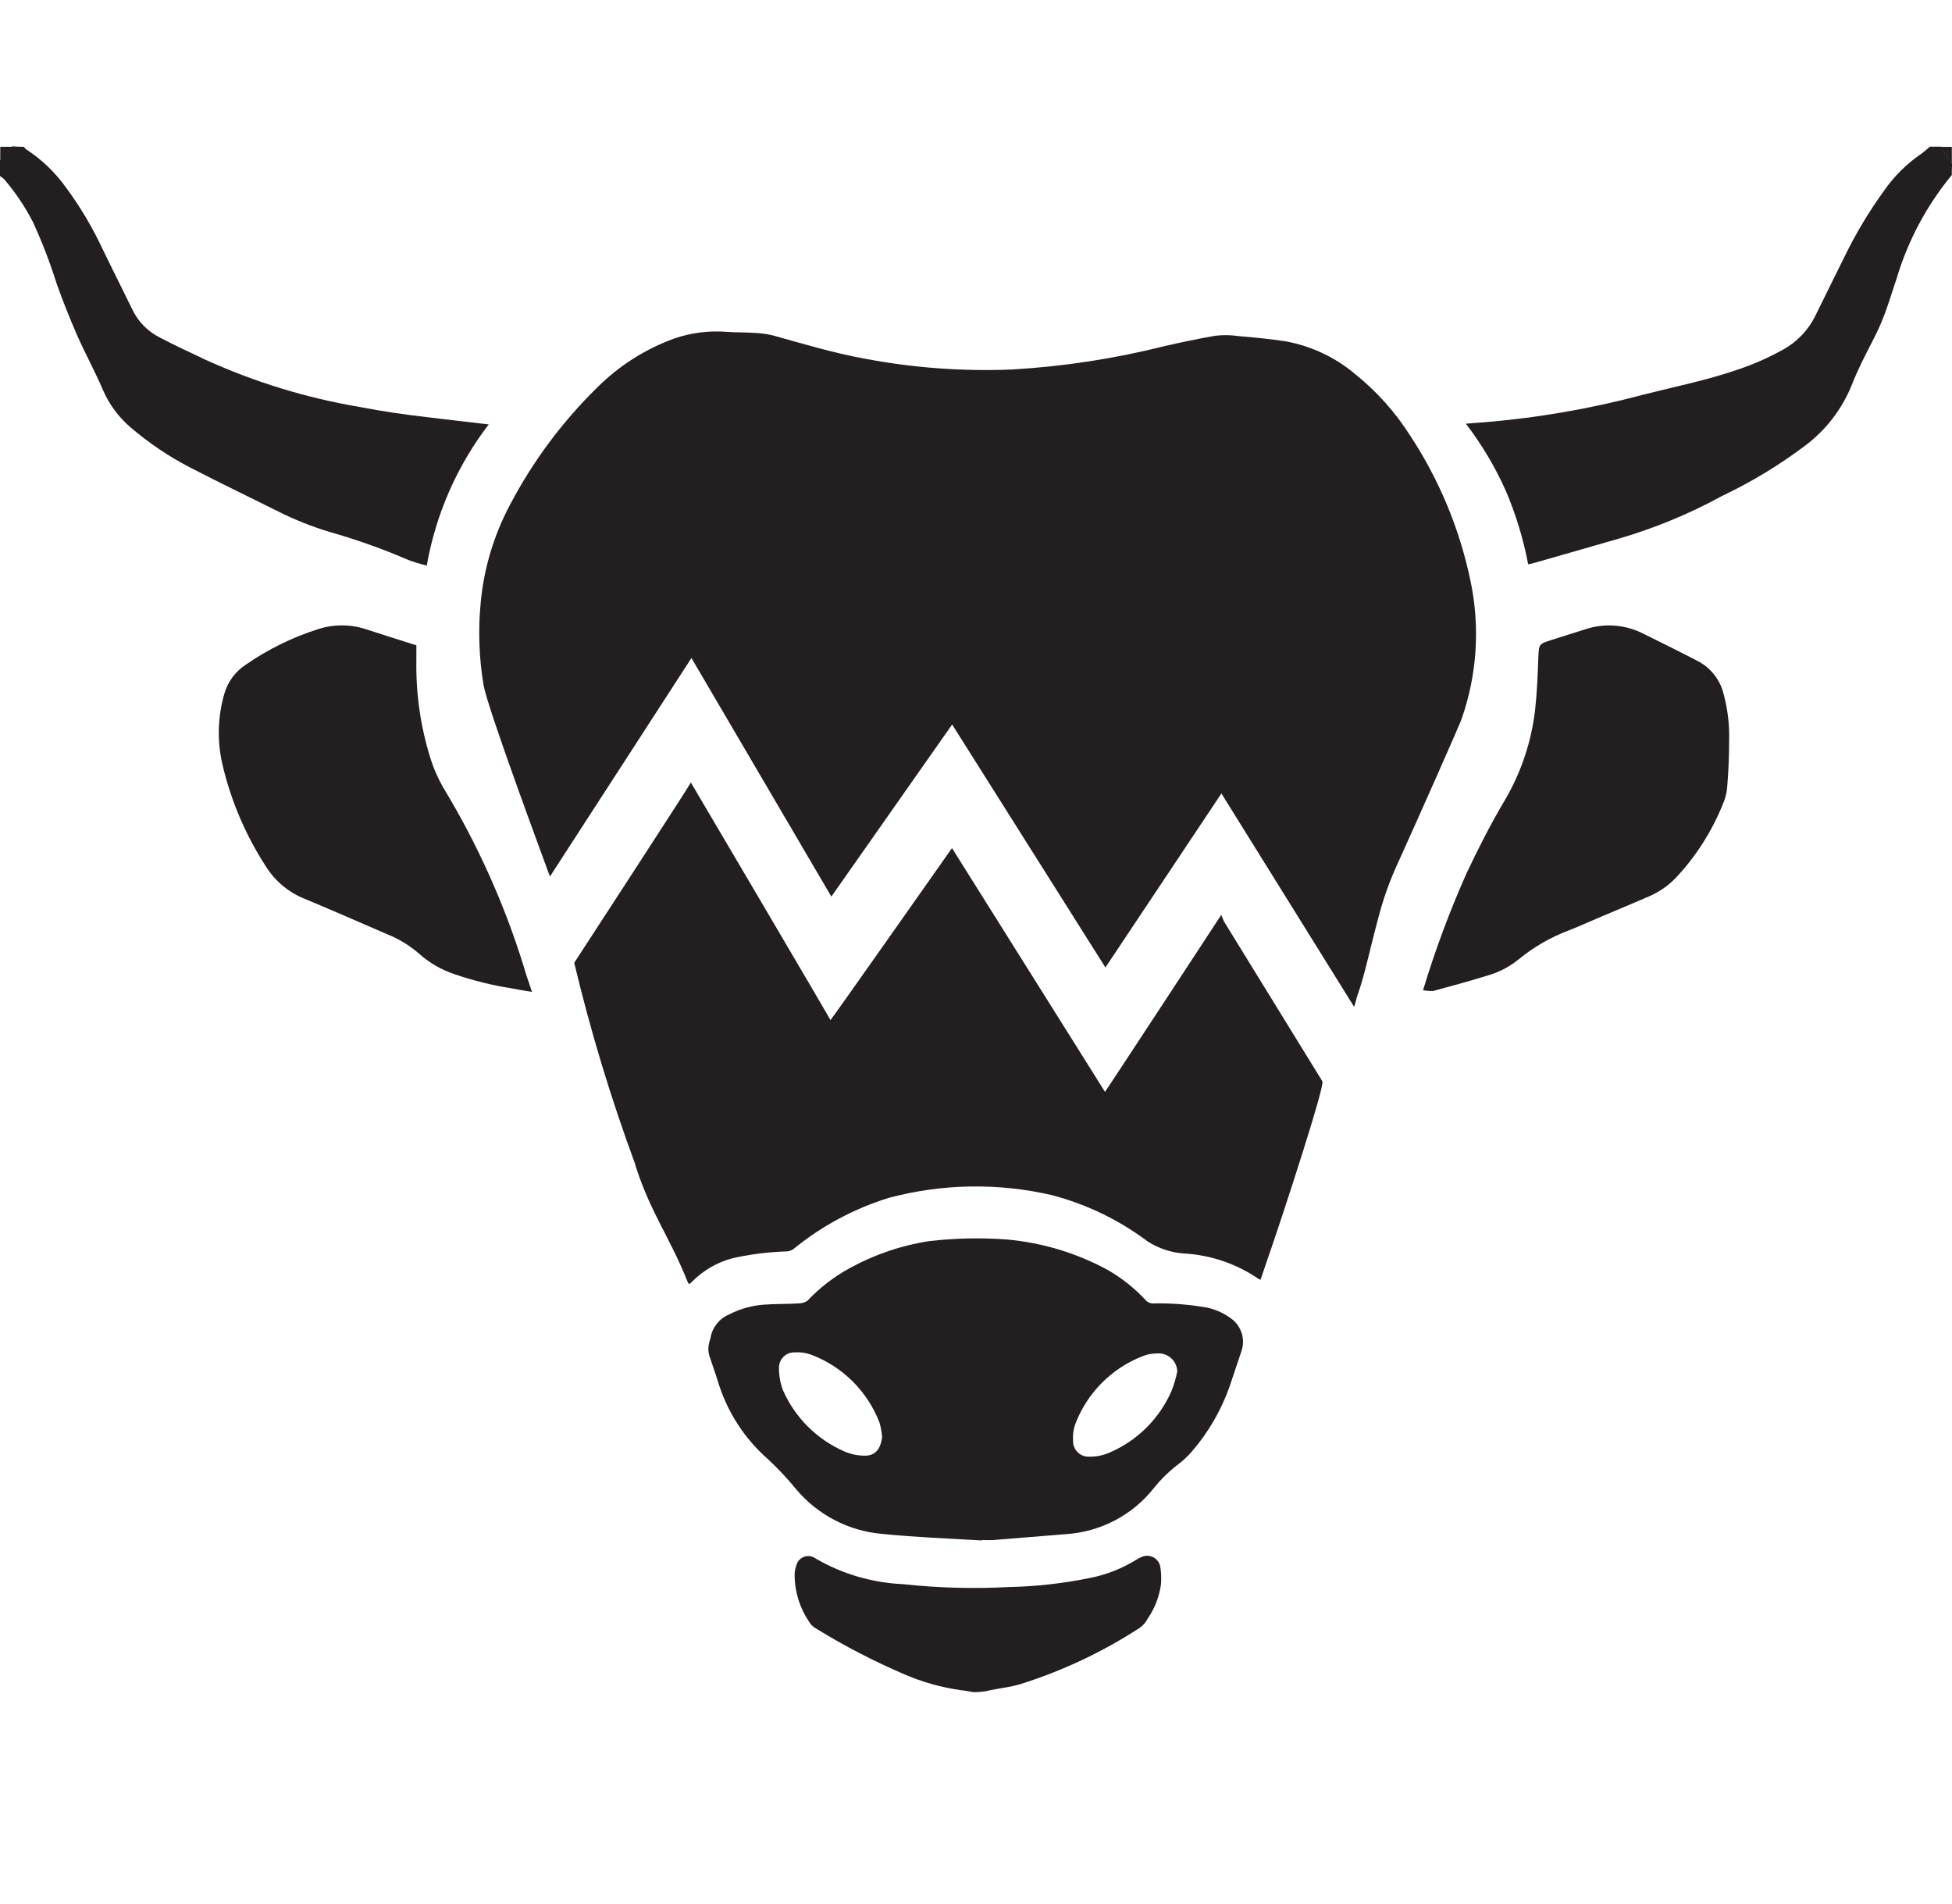
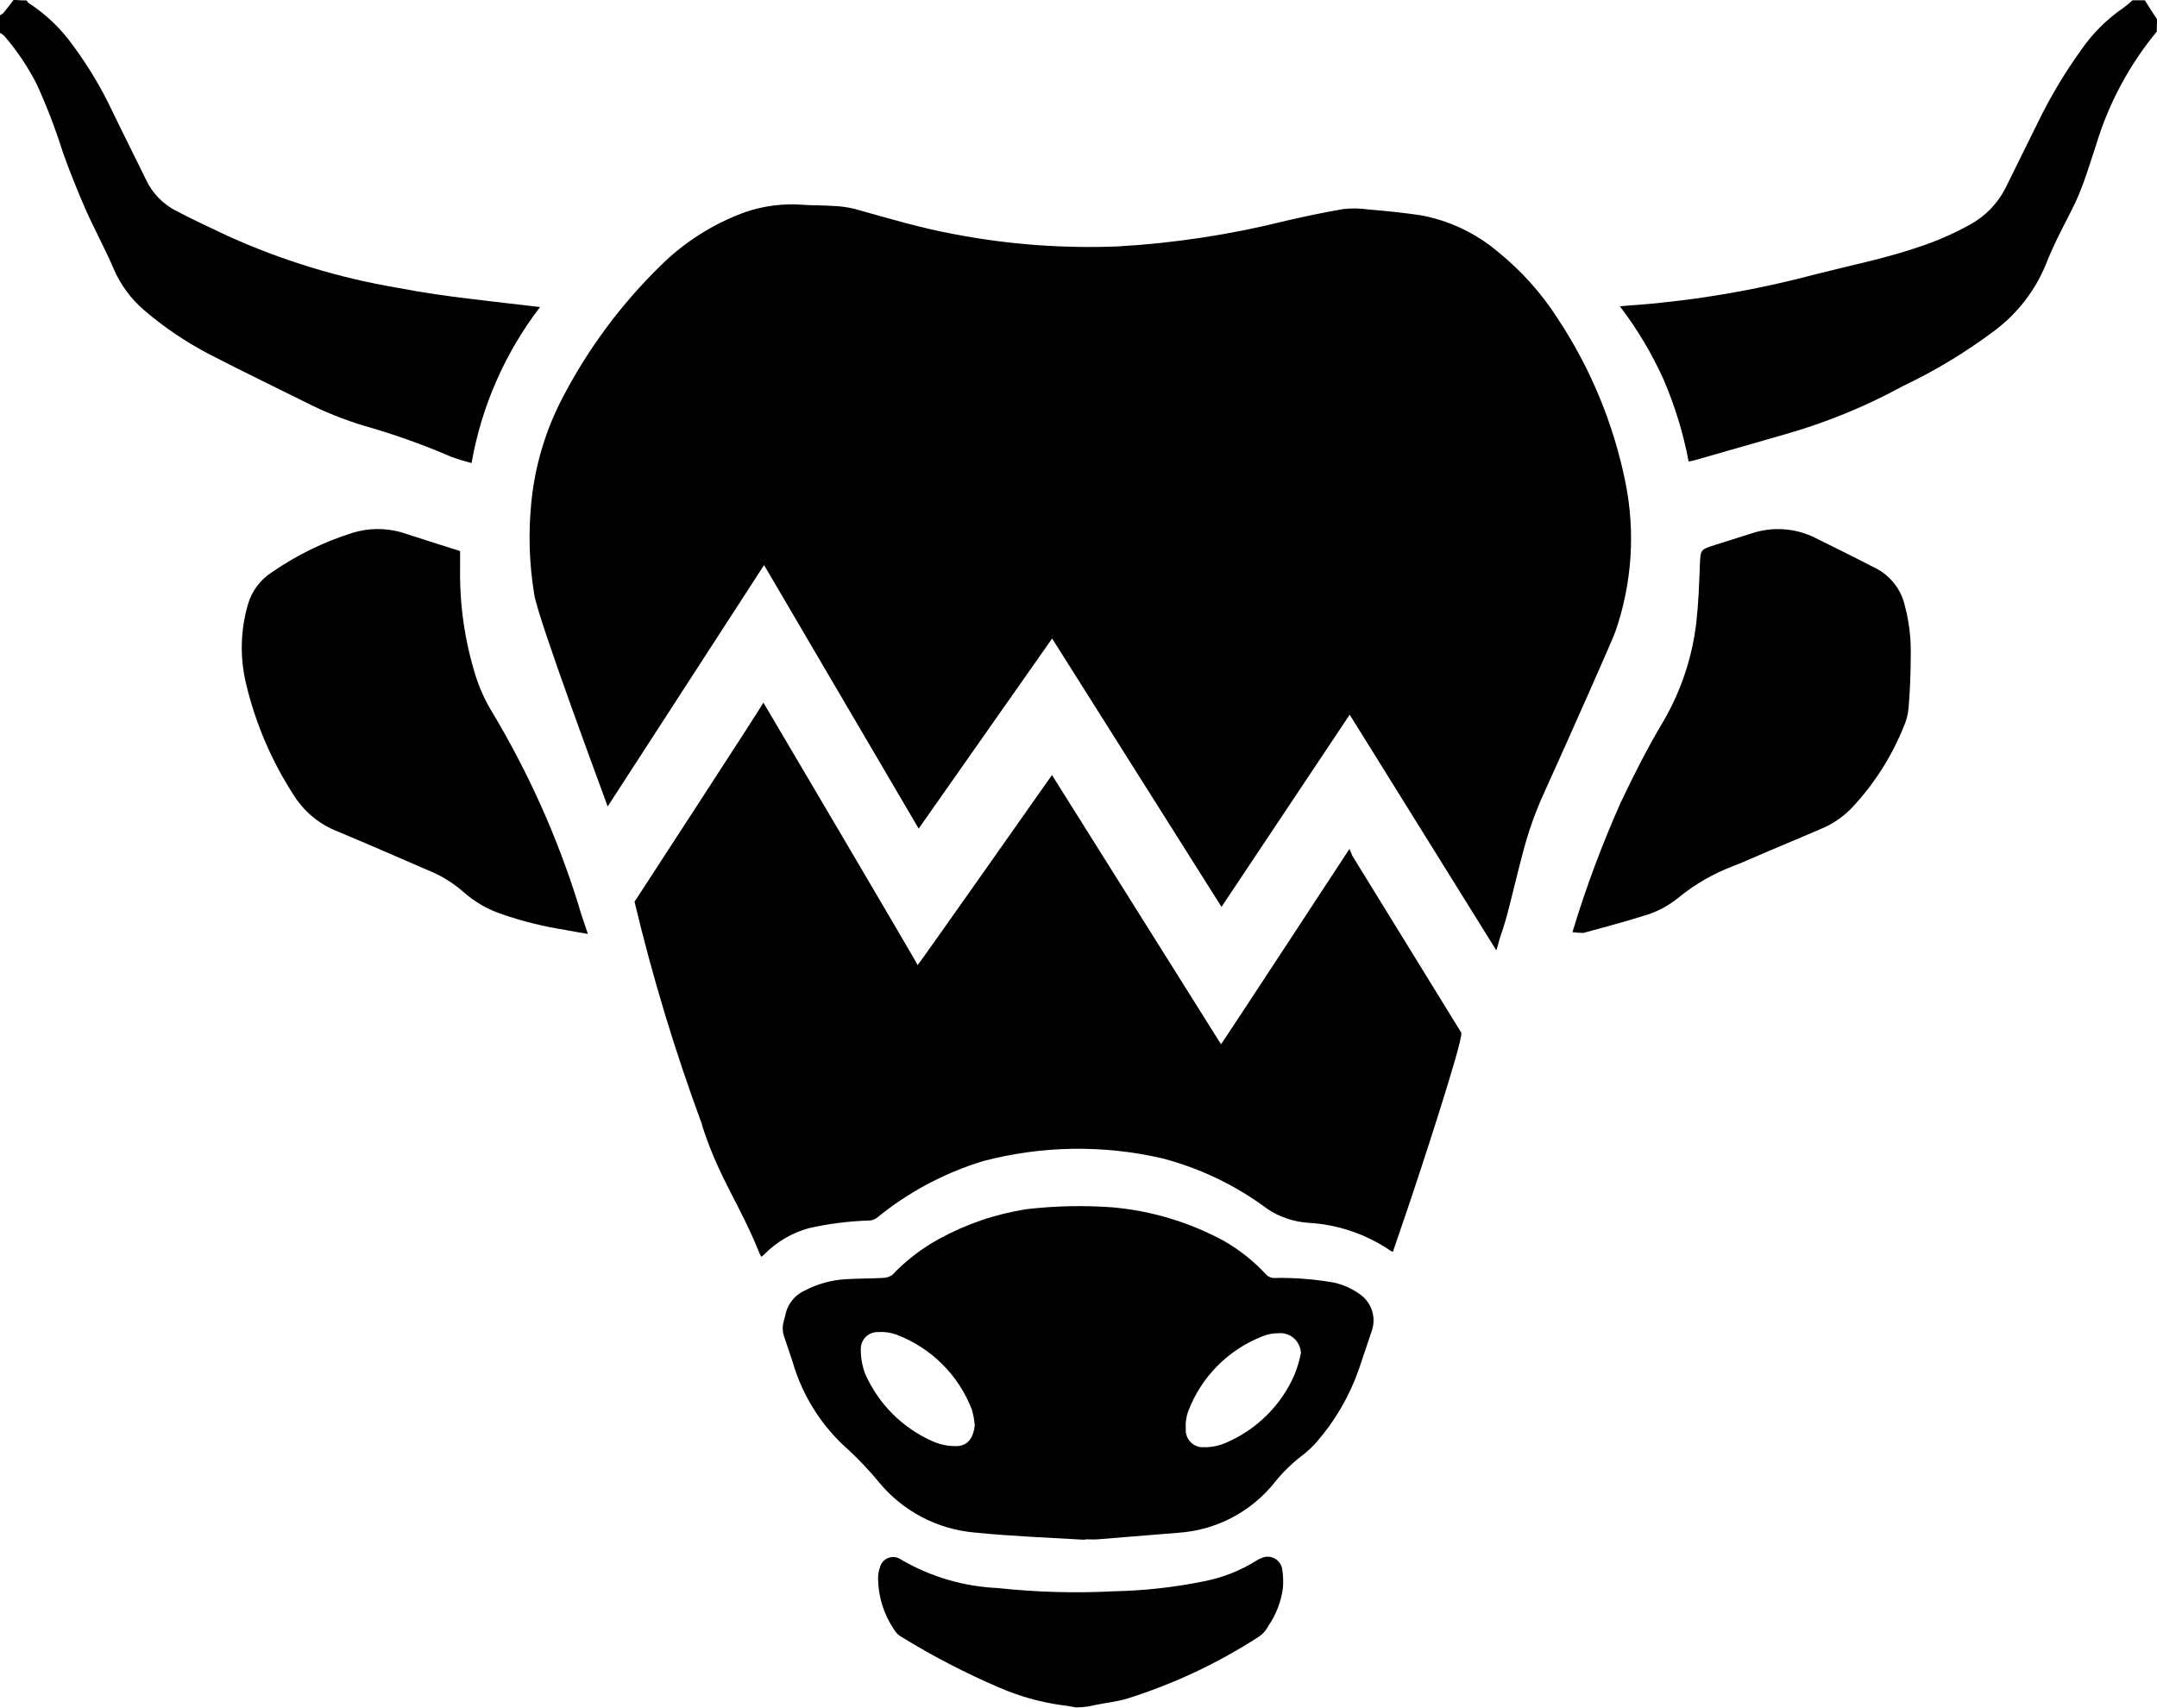
- <svg xmlns="http://www.w3.org/2000/svg" width="40" height="39" viewBox="0 0 40 39">
-   <defs>
-     <style>.a{fill:none;}.b,.c,.d{fill:#231f20;}.c{stroke:red;}.c,.d{stroke-miterlimit:10;}.d{stroke:#000;}</style>
-   </defs>
-   <g transform="translate(-166 -827)">
-     <path class="a" d="M0,0H39V39H0Z" transform="translate(167 827)" />
-     <g transform="translate(0 36)">
-       <path class="b" d="M2263.359,311.985a6.034,6.034,0,0,0-1.129,2.114l-.161.49a4.99,4.99,0,0,1-.336.8c-.155.3-.309.6-.43.912a2.912,2.912,0,0,1-.941,1.222,9.845,9.845,0,0,1-1.705,1.034,10.622,10.622,0,0,1-2.2.9c-.543.155-1.094.316-1.638.47a1.439,1.439,0,0,1-.141.033,7.3,7.3,0,0,0-.463-1.517,6.891,6.891,0,0,0-.813-1.363c.135-.013.235-.02.342-.027a18.507,18.507,0,0,0,3.3-.57c.631-.161,1.275-.289,1.893-.5a5.485,5.485,0,0,0,.954-.416,1.594,1.594,0,0,0,.665-.685c.194-.4.4-.806.6-1.215a9.043,9.043,0,0,1,.806-1.349,3,3,0,0,1,.786-.779c.054-.04.108-.088.162-.135h.228c.073.121.147.234.228.356C2263.359,311.837,2263.359,311.91,2263.359,311.985Z" transform="translate(-2057.363 482.601)" />
-       <path class="b" d="M-.911,311.308c.013.013.027.033.04.047a3.03,3.03,0,0,1,.833.8,7.289,7.289,0,0,1,.731,1.228c.2.416.409.826.611,1.242a1.245,1.245,0,0,0,.57.59c.309.161.625.309.94.457a12.793,12.793,0,0,0,3.163.967c.5.095.873.148,1.376.208.457.053.786.095,1.262.148a6.646,6.646,0,0,0-1.27,2.893,3.722,3.722,0,0,1-.376-.115,13.063,13.063,0,0,0-1.484-.537,6.593,6.593,0,0,1-1.067-.4c-.645-.322-1.29-.631-1.926-.96a6.372,6.372,0,0,1-1.215-.819,2.1,2.1,0,0,1-.57-.773c-.161-.376-.356-.731-.524-1.108-.148-.342-.289-.691-.416-1.047a10.952,10.952,0,0,0-.49-1.276,4.571,4.571,0,0,0-.59-.879.4.4,0,0,0-.088-.067v-.322a.464.464,0,0,0,.06-.04c.067-.08.135-.168.194-.248A2.323,2.323,0,0,0-.911,311.308Z" transform="translate(167.4 482.7)" />
-       <path class="b" d="M1224.647,2481.877c-.08-.014-.168-.033-.248-.04a4.464,4.464,0,0,1-1.175-.329,13.891,13.891,0,0,1-1.8-.933.38.38,0,0,1-.155-.154,1.716,1.716,0,0,1-.289-.926.57.57,0,0,1,.033-.208.253.253,0,0,1,.4-.148,3.9,3.9,0,0,0,1.786.524,13.5,13.5,0,0,0,2.156.06,9.3,9.3,0,0,0,1.678-.187,2.85,2.85,0,0,0,.954-.376.346.346,0,0,1,.088-.046.274.274,0,0,1,.4.2,1.52,1.52,0,0,1,.013.349,1.616,1.616,0,0,1-.269.7.516.516,0,0,1-.174.2,9.991,9.991,0,0,1-2.437,1.148c-.195.06-.4.08-.6.121-.04.006-.08.02-.121.026A1.59,1.59,0,0,1,1224.647,2481.877Z" transform="translate(-1038.697 -1656.208)" />
-       <path class="b" d="M-.746,311.8c-.067.08-.128.168-.194.248-.013.02-.04.027-.06.04V311.8Z" transform="translate(167.005 482.207)" />
-       <path class="b" d="M2984.128,312.356c-.073-.121-.148-.234-.228-.356h.228Z" transform="translate(-2778.131 482.009)" />
-       <path class="b" d="M743.019,607.585l-2.867-4.888-2.9,4.477c-.033-.1-1.3-3.491-1.363-3.94a6.484,6.484,0,0,1-.053-1.7,5.3,5.3,0,0,1,.59-1.961,9.632,9.632,0,0,1,1.8-2.423,4.326,4.326,0,0,1,1.577-1,2.679,2.679,0,0,1,1.08-.135c.174.013.356.007.53.02a2,2,0,0,1,.409.053c.625.174,1.248.362,1.886.477a13.285,13.285,0,0,0,3.015.221,16.8,16.8,0,0,0,3.115-.477c.349-.08.7-.155,1.054-.215a1.8,1.8,0,0,1,.464.007c.329.027.651.06.974.108a3.073,3.073,0,0,1,1.423.671,5.188,5.188,0,0,1,1.115,1.242,8.6,8.6,0,0,1,1.255,3.028,5.265,5.265,0,0,1-.188,2.792c-.04.121-.886,2.028-1.309,2.96a6.645,6.645,0,0,0-.4,1.122c-.2.751-.276,1.162-.422,1.571-.02.047-.04.161-.073.248l-2.719-4.371-2.377,3.565-3.141-4.978Z" transform="translate(-559.983 201.784)" />
-       <path class="b" d="M894.929,1292.214c.027.06.04.094.053.128l2.021,3.282c.04.135-.806,2.712-1.034,3.377-.08.228-.155.457-.234.685a.11.11,0,0,1-.047-.02,3,3,0,0,0-1.531-.517,1.565,1.565,0,0,1-.738-.248,5.647,5.647,0,0,0-1.961-.947,6.923,6.923,0,0,0-3.33.053,5.79,5.79,0,0,0-1.968,1.054.268.268,0,0,1-.161.047,5.891,5.891,0,0,0-1.094.141,1.844,1.844,0,0,0-.826.484c-.013.013-.033.027-.053.047a.233.233,0,0,1-.033-.053c-.362-.906-.738-1.382-1.047-2.316a.477.477,0,0,1-.027-.095,35.93,35.93,0,0,1-1.248-4.122s2.37-3.638,2.39-3.693c0,0,2.873,4.868,2.86,4.868.013,0,2.491-3.525,2.491-3.525l3.135,4.994C892.546,1295.852,894.929,1292.214,894.929,1292.214Z" transform="translate(-703.904 -482.469)" />
-       <path class="b" d="M1093.909,1996.577c-.685-.04-1.369-.066-2.054-.135a2.589,2.589,0,0,1-1.765-.926,6.158,6.158,0,0,0-.563-.6,3.436,3.436,0,0,1-1.041-1.632c-.053-.168-.115-.336-.168-.5a.5.5,0,0,1-.013-.2,1.293,1.293,0,0,1,.04-.155.631.631,0,0,1,.369-.477,1.849,1.849,0,0,1,.751-.208c.148-.013.57-.013.718-.026a.308.308,0,0,0,.148-.053,3.512,3.512,0,0,1,.873-.671,4.931,4.931,0,0,1,1.625-.55,8.439,8.439,0,0,1,1.591-.033,5.336,5.336,0,0,1,2.054.618,3.3,3.3,0,0,1,.8.638.219.219,0,0,0,.174.053,5.7,5.7,0,0,1,1.081.088,1.293,1.293,0,0,1,.5.234.589.589,0,0,1,.195.658c-.08.241-.161.477-.241.718a4.14,4.14,0,0,1-.78,1.343,1.9,1.9,0,0,1-.3.276,2.822,2.822,0,0,0-.47.463,2.5,2.5,0,0,1-1.8.947l-1.491.121c-.08.006-.161,0-.241,0A.047.047,0,0,1,1093.909,1996.577Zm4-3.47a.382.382,0,0,0-.409-.362.793.793,0,0,0-.309.06,2.413,2.413,0,0,0-1.37,1.383.81.81,0,0,0-.047.336.317.317,0,0,0,.336.336.978.978,0,0,0,.422-.088,2.427,2.427,0,0,0,1.255-1.248A2.244,2.244,0,0,0,1097.911,1993.107Zm-6.049,1.336a1.468,1.468,0,0,0-.053-.282,2.413,2.413,0,0,0-1.4-1.39.809.809,0,0,0-.336-.047.311.311,0,0,0-.323.322,1.257,1.257,0,0,0,.08.45,2.441,2.441,0,0,0,1.255,1.255,1.016,1.016,0,0,0,.4.088C1091.708,1994.852,1091.835,1994.717,1091.862,1994.443Z" transform="translate(-907.785 -1174.017)" />
-       <path class="b" d="M341.574,1054.839c-.161-.027-.289-.047-.416-.073a6.844,6.844,0,0,1-1.168-.289,2.056,2.056,0,0,1-.731-.422,2.263,2.263,0,0,0-.658-.4c-.557-.241-1.108-.483-1.672-.718a1.669,1.669,0,0,1-.806-.665,6.6,6.6,0,0,1-.893-2.094,2.866,2.866,0,0,1,.04-1.451,1.063,1.063,0,0,1,.45-.6,5.538,5.538,0,0,1,1.484-.725,1.59,1.59,0,0,1,.906-.013c.362.115.725.235,1.094.349v.336a6.349,6.349,0,0,0,.289,1.981,3.074,3.074,0,0,0,.282.631,16.43,16.43,0,0,1,1.625,3.618C341.446,1054.47,341.507,1054.638,341.574,1054.839Z" transform="translate(-164.672 -243.517)" />
-       <path class="b" d="M2187.6,1055.717a20.382,20.382,0,0,1,.893-2.4c.241-.51.5-1.02.793-1.511a4.722,4.722,0,0,0,.611-1.833c.04-.356.053-.718.066-1.074.013-.276.007-.276.276-.362l.7-.221a1.542,1.542,0,0,1,1.162.088c.382.188.773.382,1.148.577a1.043,1.043,0,0,1,.516.685,3.283,3.283,0,0,1,.108.926q0,.484-.04.967a1.068,1.068,0,0,1-.094.356,4.825,4.825,0,0,1-.961,1.5,1.693,1.693,0,0,1-.6.4c-.4.174-.812.342-1.215.517-.121.053-.248.108-.369.155a3.642,3.642,0,0,0-1.04.6,1.786,1.786,0,0,1-.638.329c-.369.115-.738.214-1.114.316A1.5,1.5,0,0,1,2187.6,1055.717Z" transform="translate(-1992.44 -244.428)" />
-       <path class="c" d="M1061.8,1091.6" transform="translate(-881.637 -287.205)" />
-       <path class="d" d="M2080.3,1824.8" transform="translate(-1886.569 -1010.638)" />
-       <path class="d" d="M1877.2,1493.2" transform="translate(-1686.174 -683.455)" />
-     </g>
+ <svg xmlns="http://www.w3.org/2000/svg" width="40" height="31.669" viewBox="0 0 40 31.669">
+   <g transform="translate(-175 -593)">
+     <path d="M2263.359,311.985a6.034,6.034,0,0,0-1.129,2.114l-.161.49a4.99,4.99,0,0,1-.336.8c-.155.3-.309.6-.43.912a2.912,2.912,0,0,1-.941,1.222,9.845,9.845,0,0,1-1.705,1.034,10.622,10.622,0,0,1-2.2.9c-.543.155-1.094.316-1.638.47a1.439,1.439,0,0,1-.141.033,7.3,7.3,0,0,0-.463-1.517,6.891,6.891,0,0,0-.813-1.363c.135-.013.235-.02.342-.027a18.507,18.507,0,0,0,3.3-.57c.631-.161,1.275-.289,1.893-.5a5.485,5.485,0,0,0,.954-.416,1.594,1.594,0,0,0,.665-.685c.194-.4.4-.806.6-1.215a9.043,9.043,0,0,1,.806-1.349,3,3,0,0,1,.786-.779c.054-.04.108-.088.162-.135h.228c.073.121.147.234.228.356C2263.359,311.837,2263.359,311.91,2263.359,311.985Z" transform="translate(-2048.363 281.601)" />
+     <path d="M-.911,311.308c.013.013.027.033.04.047a3.03,3.03,0,0,1,.833.8,7.289,7.289,0,0,1,.731,1.228c.2.416.409.826.611,1.242a1.245,1.245,0,0,0,.57.59c.309.161.625.309.94.457a12.793,12.793,0,0,0,3.163.967c.5.095.873.148,1.376.208.457.053.786.095,1.262.148a6.646,6.646,0,0,0-1.27,2.893,3.722,3.722,0,0,1-.376-.115,13.063,13.063,0,0,0-1.484-.537,6.593,6.593,0,0,1-1.067-.4c-.645-.322-1.29-.631-1.926-.96a6.372,6.372,0,0,1-1.215-.819,2.1,2.1,0,0,1-.57-.773c-.161-.376-.356-.731-.524-1.108-.148-.342-.289-.691-.416-1.047a10.952,10.952,0,0,0-.49-1.276,4.571,4.571,0,0,0-.59-.879.4.4,0,0,0-.088-.067v-.322a.464.464,0,0,0,.06-.04c.067-.08.135-.168.194-.248A2.323,2.323,0,0,0-.911,311.308Z" transform="translate(176.4 281.7)" />
+     <path d="M1224.647,2481.877c-.08-.014-.168-.033-.248-.04a4.464,4.464,0,0,1-1.175-.329,13.891,13.891,0,0,1-1.8-.933.38.38,0,0,1-.155-.154,1.716,1.716,0,0,1-.289-.926.57.57,0,0,1,.033-.208.253.253,0,0,1,.4-.148,3.9,3.9,0,0,0,1.786.524,13.5,13.5,0,0,0,2.156.06,9.3,9.3,0,0,0,1.678-.187,2.85,2.85,0,0,0,.954-.376.346.346,0,0,1,.088-.046.274.274,0,0,1,.4.2,1.52,1.52,0,0,1,.013.349,1.616,1.616,0,0,1-.269.7.516.516,0,0,1-.174.2,9.991,9.991,0,0,1-2.437,1.148c-.195.06-.4.08-.6.121-.04.006-.08.02-.121.026A1.59,1.59,0,0,1,1224.647,2481.877Z" transform="translate(-1029.697 -1857.208)" />
+     <path d="M743.019,607.585l-2.867-4.888-2.9,4.477c-.033-.1-1.3-3.491-1.363-3.94a6.484,6.484,0,0,1-.053-1.7,5.3,5.3,0,0,1,.59-1.961,9.632,9.632,0,0,1,1.8-2.423,4.326,4.326,0,0,1,1.577-1,2.679,2.679,0,0,1,1.08-.135c.174.013.356.007.53.02a2,2,0,0,1,.409.053c.625.174,1.248.362,1.886.477a13.285,13.285,0,0,0,3.015.221,16.8,16.8,0,0,0,3.115-.477c.349-.08.7-.155,1.054-.215a1.8,1.8,0,0,1,.464.007c.329.027.651.06.974.108a3.073,3.073,0,0,1,1.423.671,5.188,5.188,0,0,1,1.115,1.242,8.6,8.6,0,0,1,1.255,3.028,5.265,5.265,0,0,1-.188,2.792c-.04.121-.886,2.028-1.309,2.96a6.645,6.645,0,0,0-.4,1.122c-.2.751-.276,1.162-.422,1.571-.02.047-.04.161-.073.248l-2.719-4.371-2.377,3.565-3.141-4.978Z" transform="translate(-550.983 0.784)" />
+     <path d="M894.929,1292.214c.027.06.04.094.053.128l2.021,3.282c.04.135-.806,2.712-1.034,3.377-.08.228-.155.457-.234.685a.11.11,0,0,1-.047-.02,3,3,0,0,0-1.531-.517,1.565,1.565,0,0,1-.738-.248,5.647,5.647,0,0,0-1.961-.947,6.923,6.923,0,0,0-3.33.053,5.79,5.79,0,0,0-1.968,1.054.268.268,0,0,1-.161.047,5.891,5.891,0,0,0-1.094.141,1.844,1.844,0,0,0-.826.484c-.013.013-.033.027-.053.047a.233.233,0,0,1-.033-.053c-.362-.906-.738-1.382-1.047-2.316a.477.477,0,0,1-.027-.095,35.93,35.93,0,0,1-1.248-4.122s2.37-3.638,2.39-3.693c0,0,2.873,4.868,2.86,4.868.013,0,2.491-3.525,2.491-3.525l3.135,4.994C892.546,1295.852,894.929,1292.214,894.929,1292.214Z" transform="translate(-694.904 -683.469)" />
+     <path d="M1093.909,1996.577c-.685-.04-1.369-.066-2.054-.135a2.589,2.589,0,0,1-1.765-.926,6.158,6.158,0,0,0-.563-.6,3.436,3.436,0,0,1-1.041-1.632c-.053-.168-.115-.336-.168-.5a.5.5,0,0,1-.013-.2,1.293,1.293,0,0,1,.04-.155.631.631,0,0,1,.369-.477,1.849,1.849,0,0,1,.751-.208c.148-.013.57-.013.718-.026a.308.308,0,0,0,.148-.053,3.512,3.512,0,0,1,.873-.671,4.931,4.931,0,0,1,1.625-.55,8.439,8.439,0,0,1,1.591-.033,5.336,5.336,0,0,1,2.054.618,3.3,3.3,0,0,1,.8.638.219.219,0,0,0,.174.053,5.7,5.7,0,0,1,1.081.088,1.293,1.293,0,0,1,.5.234.589.589,0,0,1,.195.658c-.08.241-.161.477-.241.718a4.14,4.14,0,0,1-.78,1.343,1.9,1.9,0,0,1-.3.276,2.822,2.822,0,0,0-.47.463,2.5,2.5,0,0,1-1.8.947l-1.491.121c-.08.006-.161,0-.241,0A.047.047,0,0,1,1093.909,1996.577Zm4-3.47a.382.382,0,0,0-.409-.362.793.793,0,0,0-.309.06,2.413,2.413,0,0,0-1.37,1.383.81.81,0,0,0-.047.336.317.317,0,0,0,.336.336.978.978,0,0,0,.422-.088,2.427,2.427,0,0,0,1.255-1.248A2.244,2.244,0,0,0,1097.911,1993.107Zm-6.049,1.336a1.468,1.468,0,0,0-.053-.282,2.413,2.413,0,0,0-1.4-1.39.809.809,0,0,0-.336-.047.311.311,0,0,0-.323.322,1.257,1.257,0,0,0,.08.45,2.441,2.441,0,0,0,1.255,1.255,1.016,1.016,0,0,0,.4.088C1091.708,1994.852,1091.835,1994.717,1091.862,1994.443Z" transform="translate(-898.785 -1375.017)" />
+     <path d="M341.574,1054.839c-.161-.027-.289-.047-.416-.073a6.844,6.844,0,0,1-1.168-.289,2.056,2.056,0,0,1-.731-.422,2.263,2.263,0,0,0-.658-.4c-.557-.241-1.108-.483-1.672-.718a1.669,1.669,0,0,1-.806-.665,6.6,6.6,0,0,1-.893-2.094,2.866,2.866,0,0,1,.04-1.451,1.063,1.063,0,0,1,.45-.6,5.538,5.538,0,0,1,1.484-.725,1.59,1.59,0,0,1,.906-.013c.362.115.725.235,1.094.349v.336a6.349,6.349,0,0,0,.289,1.981,3.074,3.074,0,0,0,.282.631,16.43,16.43,0,0,1,1.625,3.618C341.446,1054.47,341.507,1054.638,341.574,1054.839Z" transform="translate(-155.672 -444.517)" />
+     <path d="M2187.6,1055.717a20.382,20.382,0,0,1,.893-2.4c.241-.51.5-1.02.793-1.511a4.722,4.722,0,0,0,.611-1.833c.04-.356.053-.718.066-1.074.013-.276.007-.276.276-.362l.7-.221a1.542,1.542,0,0,1,1.162.088c.382.188.773.382,1.148.577a1.043,1.043,0,0,1,.516.685,3.283,3.283,0,0,1,.108.926q0,.484-.04.967a1.068,1.068,0,0,1-.094.356,4.825,4.825,0,0,1-.961,1.5,1.693,1.693,0,0,1-.6.4c-.4.174-.812.342-1.215.517-.121.053-.248.108-.369.155a3.642,3.642,0,0,0-1.04.6,1.786,1.786,0,0,1-.638.329c-.369.115-.738.214-1.114.316A1.5,1.5,0,0,1,2187.6,1055.717Z" transform="translate(-1983.44 -445.428)" />
  </g>
</svg>
